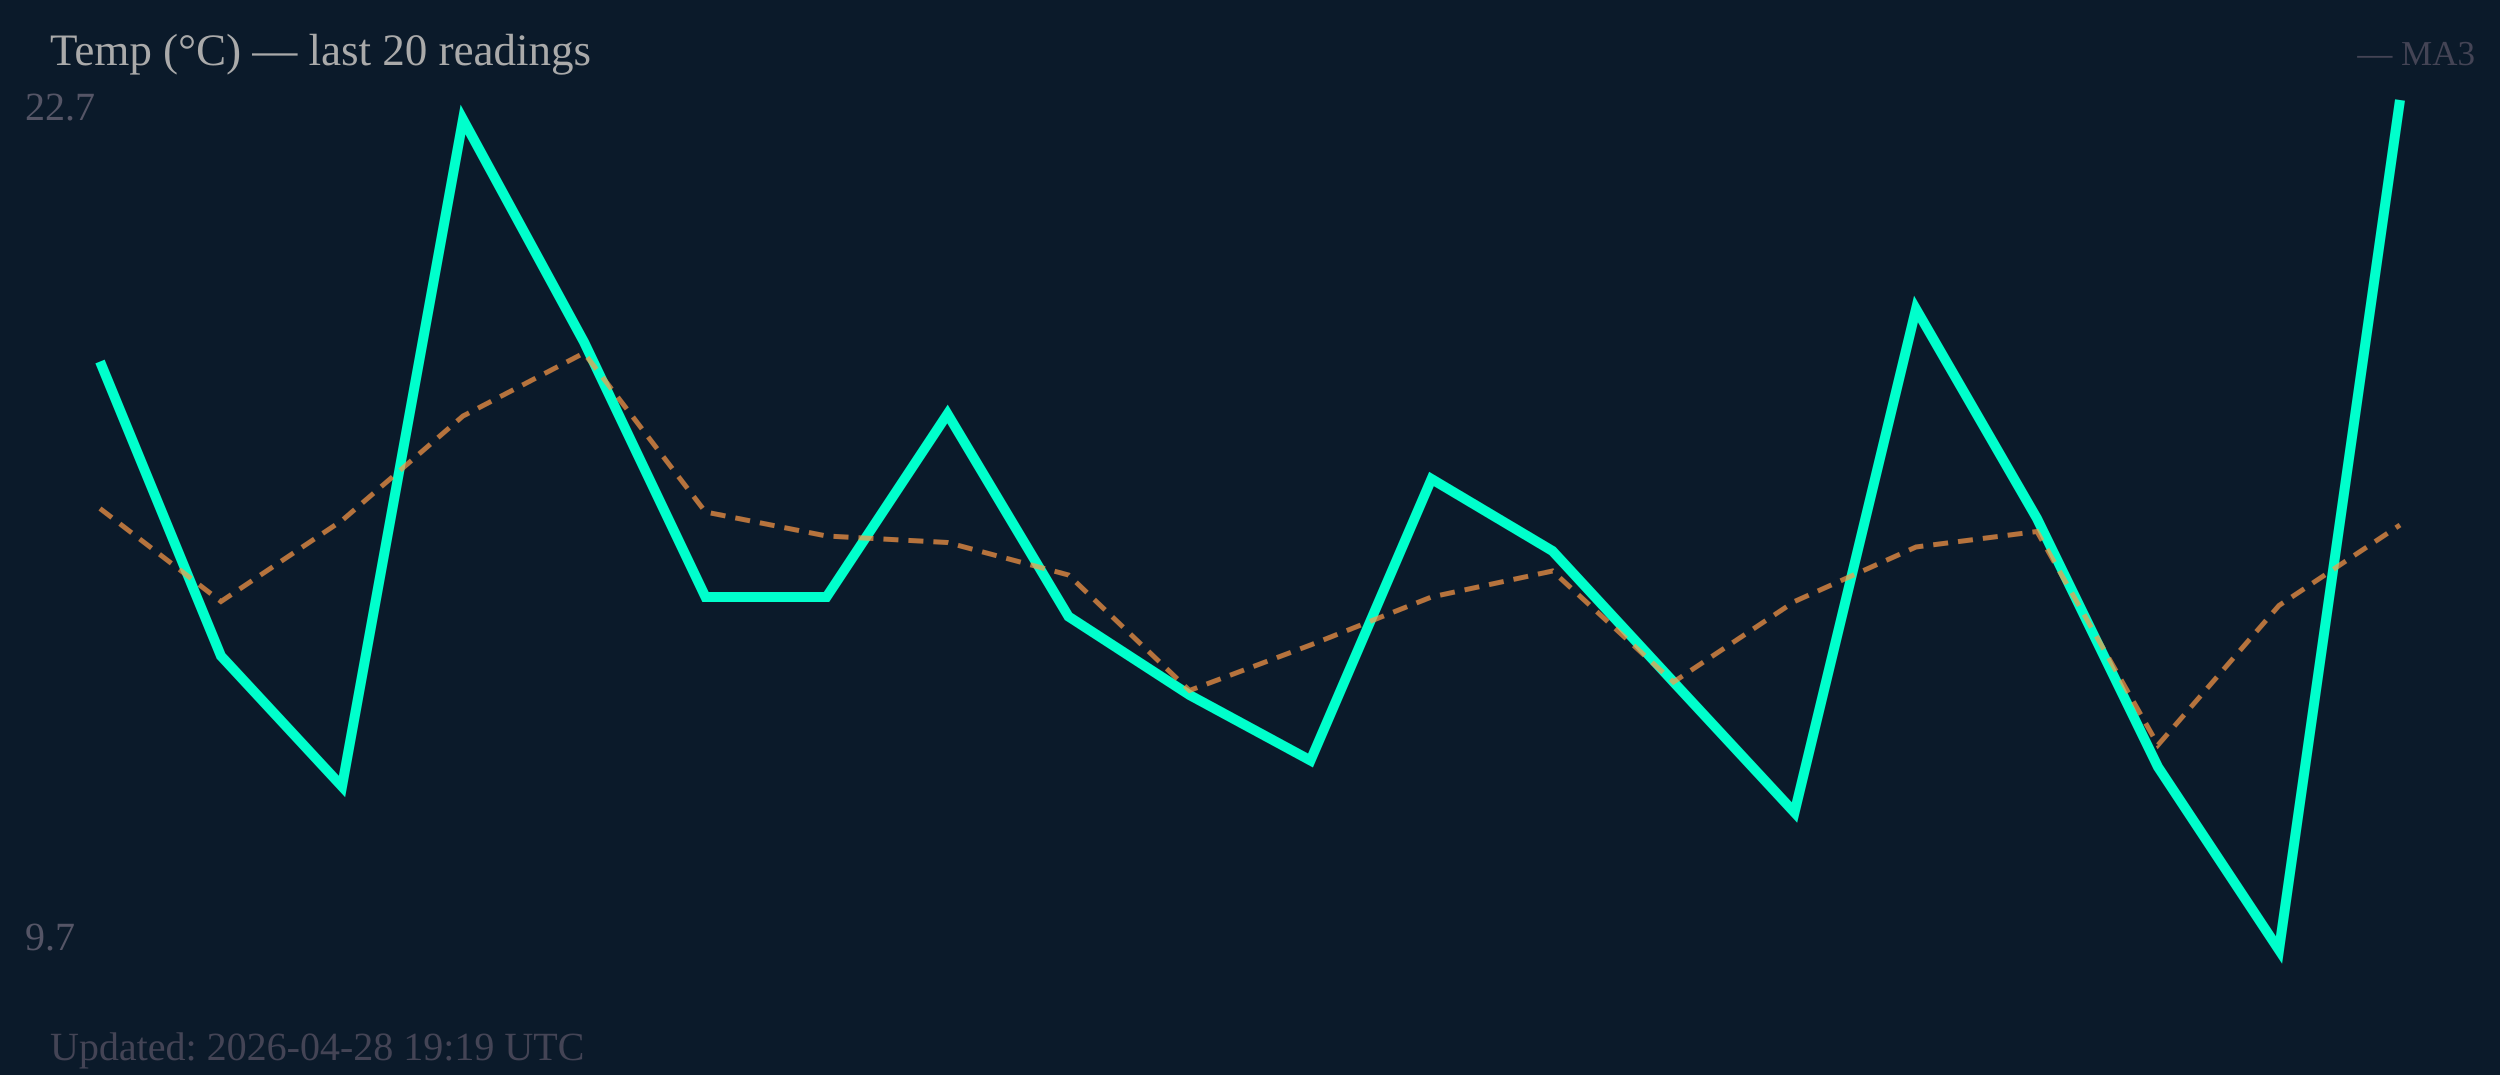
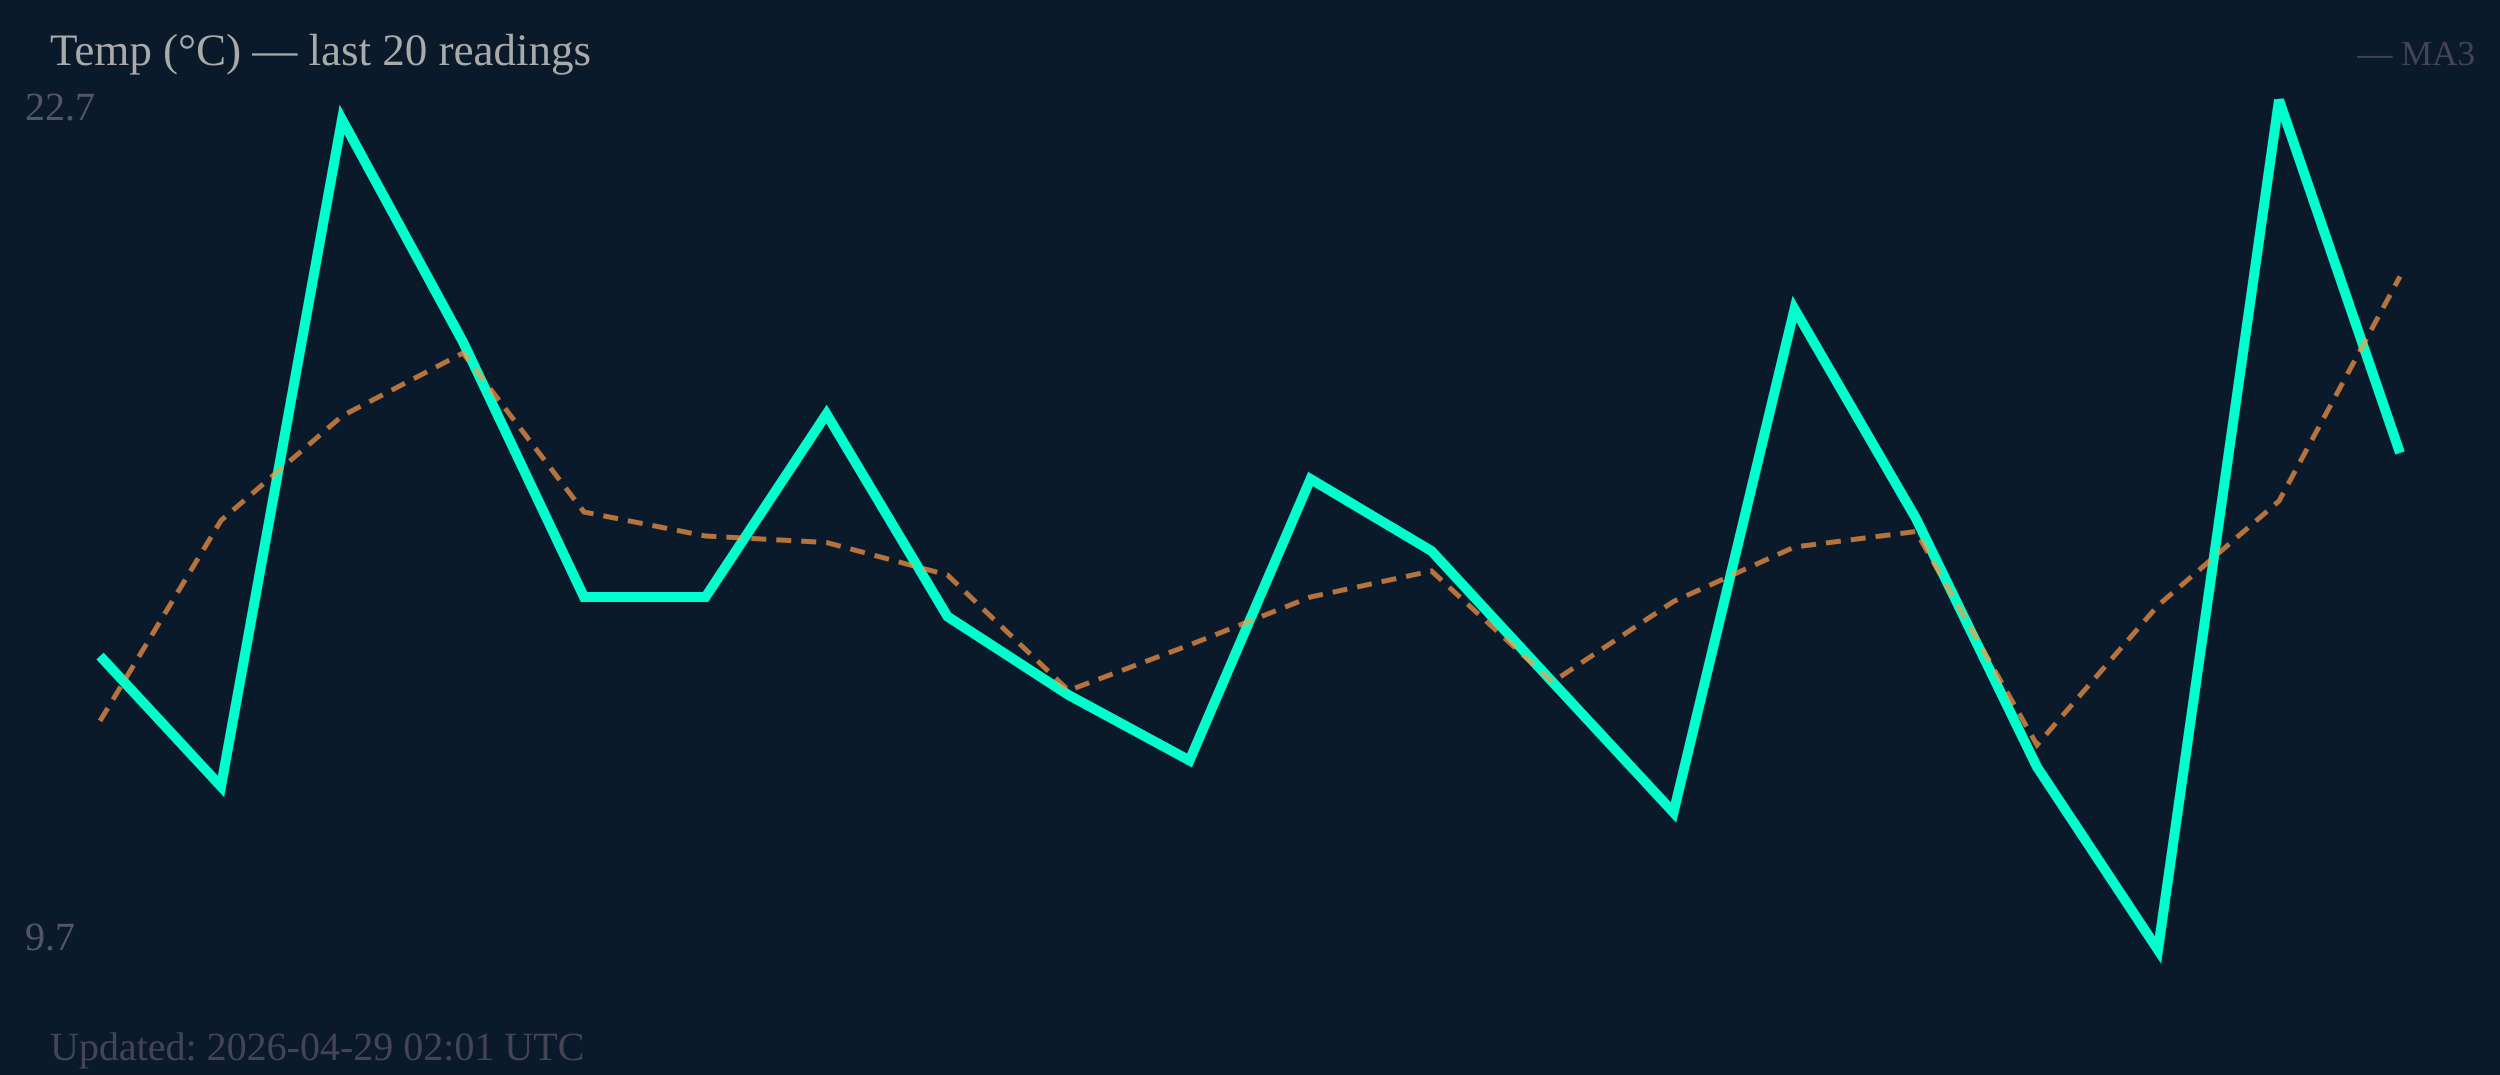
<svg xmlns="http://www.w3.org/2000/svg" width="500" height="215" viewBox="0 0 500 215">
  <rect width="500" height="215" fill="#0b1a2a" />
  <text x="5" y="24" font-size="8" fill="#556">22.7</text>
  <text x="5" y="190" font-size="8" fill="#556">9.7</text>
-   <polyline fill="none" stroke="#00ffcc" stroke-width="2" points="20.0,72.3 44.2,131.2 68.4,157.3 92.6,23.9 116.8,68.4 141.1,119.4 165.3,119.4 189.5,82.8 213.7,123.3 237.9,139.0 262.1,152.1 286.3,95.8 310.5,110.2 334.7,136.4 358.9,162.5 383.2,61.8 407.4,103.7 431.6,153.4 455.8,190.0 480.0,20.0" />
-   <polyline fill="none" stroke="#ff9944" stroke-width="1" stroke-dasharray="3,2" opacity="0.7" points="20.0,101.7 44.2,120.3 68.4,104.1 92.6,83.2 116.8,70.6 141.1,102.4 165.3,107.2 189.5,108.5 213.7,115.0 237.9,138.1 262.1,129.0 286.3,119.4 310.5,114.2 334.7,136.4 358.9,120.3 383.2,109.4 407.4,106.3 431.6,149.0 455.8,121.1 480.0,105.0" />
+   <polyline fill="none" stroke="#00ffcc" stroke-width="2" points="20.0,131.2 44.2,157.3 68.4,23.9 92.6,68.4 116.8,119.4 141.1,119.4 165.3,82.8 189.5,123.3 213.7,139.0 237.9,152.1 262.1,95.8 286.3,110.2 310.5,136.4 334.7,162.5 358.9,61.8 383.2,103.7 407.4,153.4 431.6,190.0 455.8,20.0 480.0,90.6" />
+   <polyline fill="none" stroke="#ff9944" stroke-width="1" stroke-dasharray="3,2" opacity="0.7" points="20.0,144.2 44.2,104.1 68.4,83.2 92.6,70.6 116.8,102.4 141.1,107.2 165.3,108.5 189.5,115.0 213.7,138.1 237.9,129.0 262.1,119.4 286.3,114.2 310.5,136.4 334.7,120.3 358.9,109.4 383.2,106.3 407.4,149.0 431.6,121.1 455.8,100.2 480.0,55.3" />
  <text x="10" y="13" font-size="9" fill="#aaa">Temp (°C) — last 20 readings</text>
  <text x="495" y="13" font-size="7" fill="#445" text-anchor="end">— MA3</text>
-   <text x="10" y="212" font-size="8" fill="#445">Updated: 2026-04-28 19:19 UTC</text>
+   <text x="10" y="212" font-size="8" fill="#445">Updated: 2026-04-29 02:01 UTC</text>
</svg>
